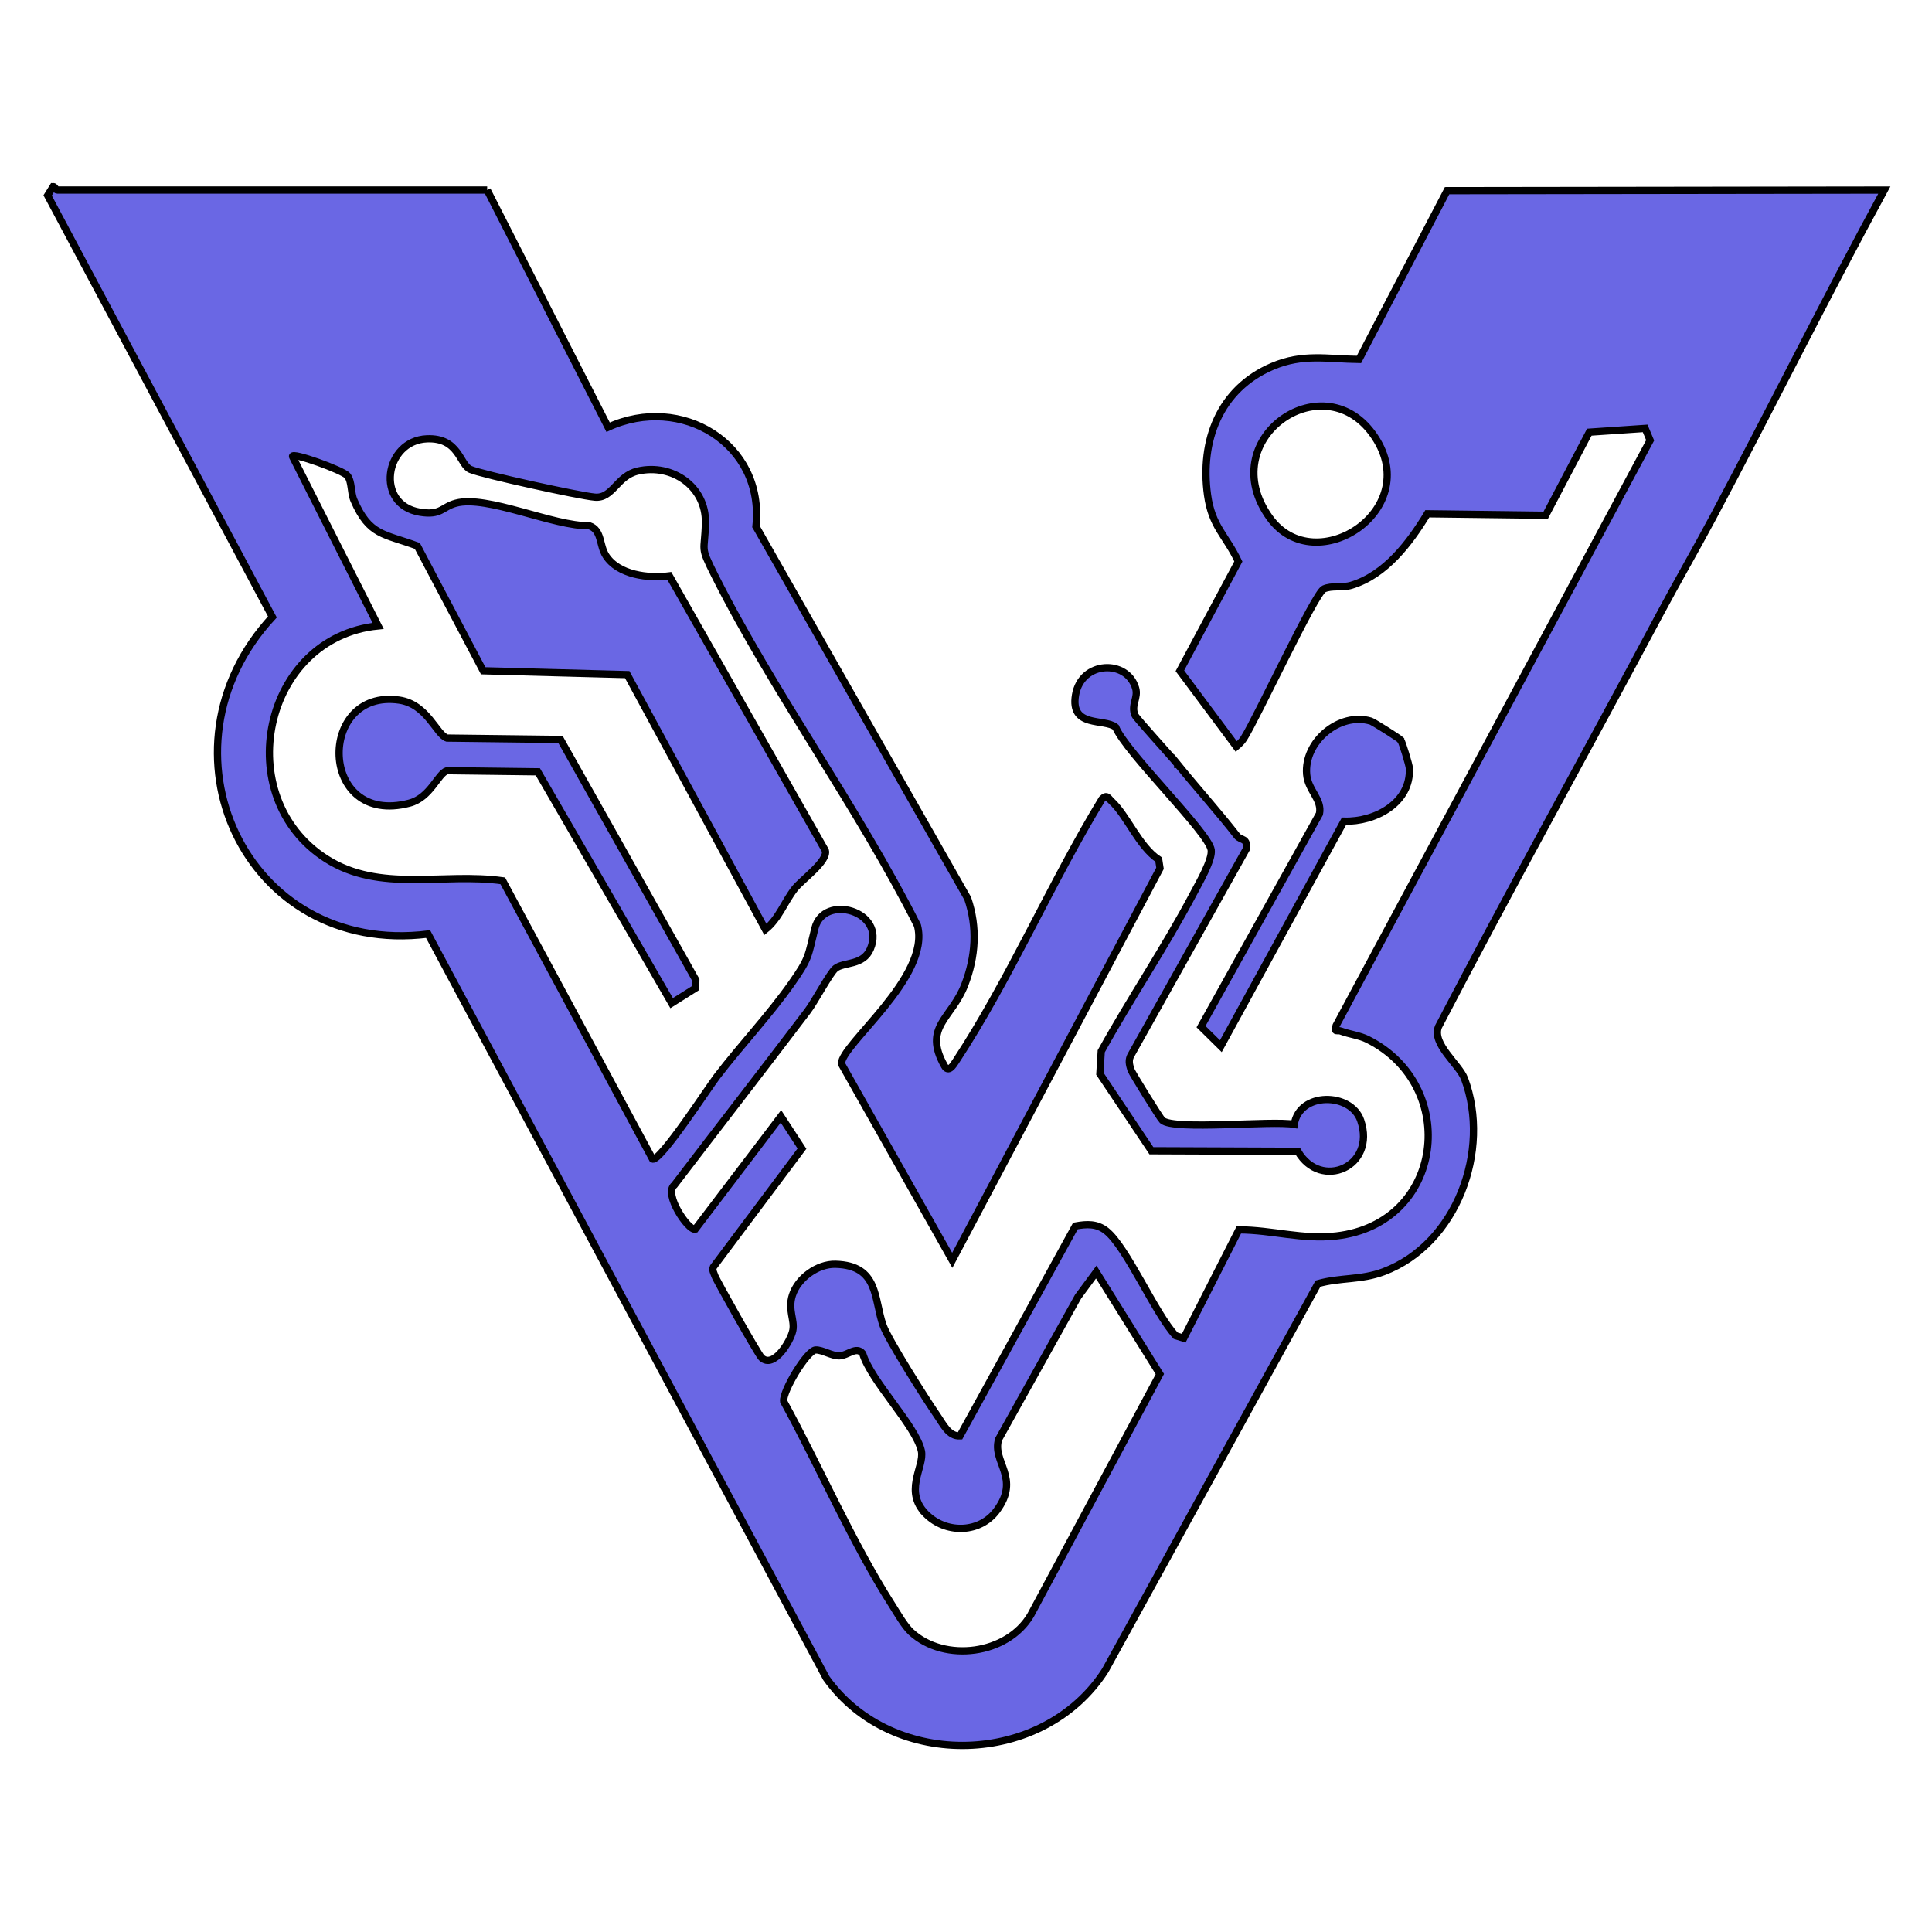
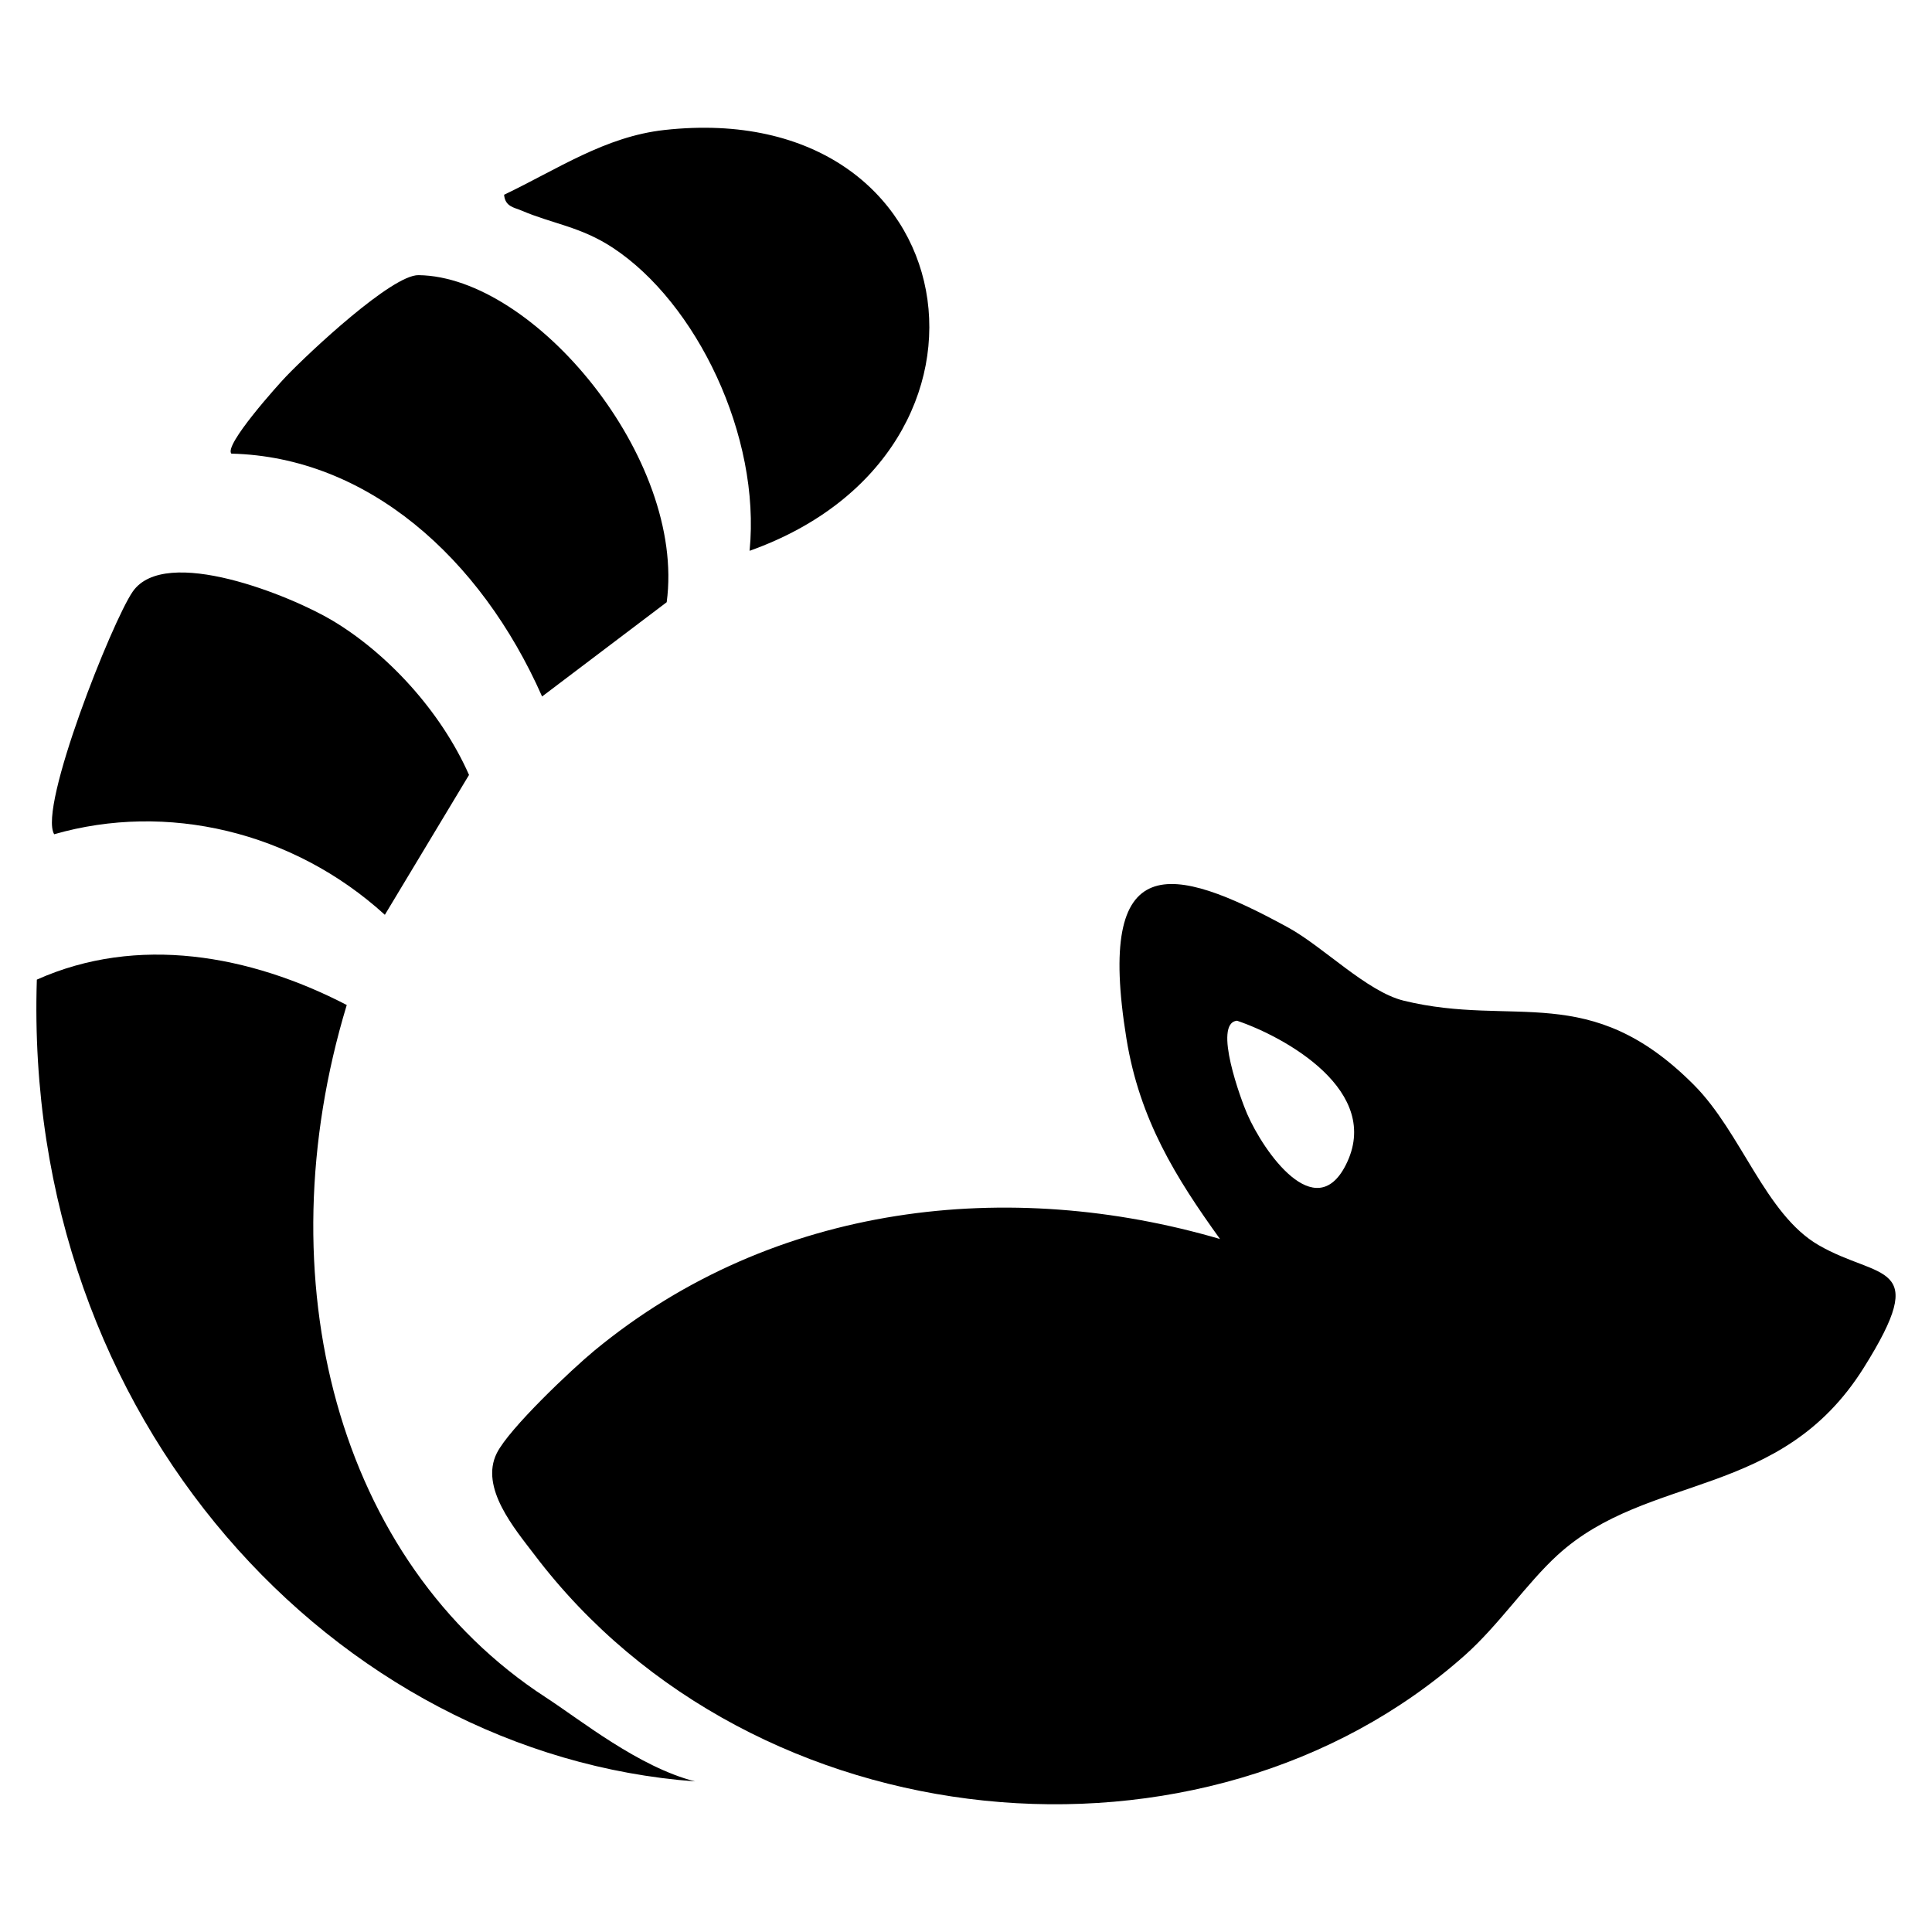
- <svg xmlns="http://www.w3.org/2000/svg" id="Layer_1" version="1.1" viewBox="0 0 1600 1600">
-   <defs>
-     <style>
-       .st0 {
-         fill: #6a67e4;
-         stroke: #000;
-         stroke-miterlimit: 10;
-         stroke-width: 6px;
-       }
-     </style>
-   </defs>
-   <path class="st0" d="M403.44,157.37l100.18,196.45c60.24-27.75,129.75,13.45,122.42,82.16l175.37,308.11c8.16,24.02,6.62,48.01-2.44,71.51-10.8,28.02-34.98,34.8-16.85,67.04,3.35,5.95,7.14-.24,9.37-3.61,44.74-68.03,78.65-147.46,121.15-217.3,4.16-4.23,5.2-.63,7.95,1.87,12.86,11.79,22.48,37.33,38.97,48.29l1.11,7.2-172.04,324.66-91.76-162.72c-.59-15.76,74.1-71.93,62.92-114.53-49.39-98.17-118.94-192.53-167.86-289.96-12.73-25.34-8.21-18.49-7.71-43.59.6-29.81-27.42-49.38-56.03-42.82-17.37,3.98-20.69,22.92-35.58,21.6-12.86-1.14-92.65-18.62-103-22.96-9.01-3.79-9.32-26.48-36.06-25.36-35.03,1.46-43.36,54.6-5.71,60.78,17.43,2.86,18.09-4.31,29.71-7.48,25.63-6.99,81.07,19.29,110.5,18.67,10.62,3.74,8.03,15.95,13.79,24.88,10.26,15.91,35.1,18.9,52.47,16.65l129.2,227.46c2.37,8.85-19.42,24.1-25.36,31.65-8.62,10.96-13.03,24.72-24.27,33.75l-114.43-211.09-119.29-3.19-54.55-103.39c-27.78-10.25-39.76-8.39-52.47-37.8-2.81-6.51-1.55-15.24-5.45-20.35-3.35-4.37-46.77-20.09-45.41-15.84l70.89,140.23c-95.48,9.47-123.28,141.59-43,192.89,44.42,28.38,96.64,11.24,146.18,18.22l124.09,230.49c6.75,1.63,45.78-58.6,53.26-68.4,19.71-25.81,43.49-50.95,62.09-77.45,14.75-21.01,13.27-22.04,19.06-45.21,7.3-29.19,59.26-14.39,45.94,16.96-5.99,14.08-22,10.59-28.92,16.18-4.57,3.71-17.21,27.55-22.92,35.1-36.56,48.27-73.77,96.13-110.48,144.31-9.12,7.07,11.34,37.83,17.3,36.53l70.96-93.43,17.42,26.74-73.41,98.09c-1.06,2.67.44,4.7,1.2,7.06,1.2,3.72,35.88,65.22,38.69,67.92,10.02,9.61,24.12-13.56,25.94-22.46,1.77-8.68-4.29-17-.34-29.27,4.55-14.1,20.77-25.99,35.68-25.6,36.06.98,31.65,28.62,39.47,50.71,4.2,11.81,35.91,61.88,44.73,74.54,4.88,7.01,9.51,17.39,18.93,16.9l95.57-173.84c9.51-1.71,17.74-2.11,25.52,4.03,17,13.42,40.38,68.42,57.51,86.83l6.67,2.07,45.65-89.73c27.84.08,52.58,8.28,80.8,5.03,89.3-10.31,102.48-124.21,25.91-162.72-6.78-3.42-15.13-4.29-22.15-6.93-3.22-1.2-5.95,1.69-4-4.59l260.06-484.64-4.15-9.89-46.22,3.14-36.14,68.78-97.99-1.22c-14.57,23.92-34.53,50.69-62.99,59.23-7.64,2.29-16.21.02-22.74,3.04-7.47,3.46-55.83,107.68-66.31,123.86-1.69,2.62-3.84,4.65-6.2,6.64l-46.71-62.71,48.43-90.56c-10.34-21.81-21.86-28.72-25.52-54.95-6.21-44.61,9.76-87.94,53.77-106.64,25.32-10.77,45.54-6.02,71.63-5.69l72.98-139.8,362.09-.49c-48.77,89.63-94.07,181.34-142.08,271.38-13.69,25.68-29.47,52.92-43.65,79.53-60.83,114.15-123.86,227.35-183.52,342.01-5.68,14.26,17.19,31.11,21.66,43.16,22,59.25-6.57,136.83-66.91,159.64-19.06,7.2-35.93,4.65-54.53,9.94l-176.14,320.25c-50.84,79.79-176.1,83.71-231.04,6.44l-329.79-616.21c-151.67,18.88-230.11-153.33-128.92-262.61L39.45,161.84l4.57-7.32c1.25-.07,2.36,2.85,3.22,2.85h356.21ZM1136.58,359.02c-42.16-57.72-131.69,5.17-85.04,69.77,38.04,52.69,130.37-7.71,85.04-69.77ZM768.64,1255.51c-21.79-19.5-2.75-40.64-5.58-53.87-4.47-20.77-41.57-57.48-48.6-80.64-5.35-6.54-12.41,1.71-19.26,1.85-6.49.15-13.95-5.03-19.68-4.86-7.07.21-27.55,34.1-26.53,42.59,29.73,54.17,56.6,116.69,89.65,168.44,4.34,6.81,10.38,17.53,16,22.69,27.79,25.45,79.64,18.61,98.93-14.18l106.97-199.57-52.68-84.52-15.04,20.38-65.79,118.12c-5.71,18.9,18.67,32.1-1.79,59.26-13.69,18.18-40.17,19-56.6,4.29h-.02Z" />
-   <path class="st0" d="M975.32,633.05c16.07,19.83,33.31,38.9,49.03,59.1,3.25,4.18,9.38,1.48,7.63,11.24l-95,169.83c-2.75,4.41-1.81,8.12-.39,12.7.76,2.5,24.18,40.2,26.01,41.86,9.51,8.6,90.65-.03,109.26,3.37,4.23-27.18,47.02-26.61,55-3.27,13.14,38.37-33.03,58.35-52.04,25.57l-121.29-.46-42.66-63.77,1.12-18.61c24.18-43.8,52.78-85.99,76.13-130.16,4.6-8.7,16.13-28.41,14.95-36.56-2.13-14.54-70.67-80.83-79.11-101.66-9.27-7.51-37.85.88-33.26-26.61,4.75-28.51,42.71-29.81,49.77-5.72,2.41,8.2-4.2,14.12-.44,22.53,1.12,2.52,29.84,33.93,35.31,40.64h-.02v-.02Z" />
-   <path class="st0" d="M464.17,612.38l112.07,199.18-.11,6.65-19.92,12.54-110.8-191.57-75.2-.94c-7.64,2.34-13.58,22.28-31.13,26.88-75.61,19.86-76.81-95.34-8.38-85.32,23.26,3.4,30.75,28.75,39.5,31.44l93.97,1.14h0Z" />
-   <path class="st0" d="M1159.96,612.77c1.35,1.84,7.11,20.74,7.24,23.52,1.32,28.69-28.36,44.55-54.13,43.77l-102.02,186.35-16.41-16.18,98.09-176.28c2.39-12.08-9.42-19.22-10.6-32.56-2.42-27.18,27.18-51.98,53.12-44.19,2.07.62,23.84,14.41,24.72,15.6h0v-.02Z" />
+ <svg xmlns="http://www.w3.org/2000/svg" id="Layer_1" version="1.1" viewBox="0 0 600 600">
+   <path d="M378.88,384.78c-13.63-18.92-24.98-37.05-29.06-62.26-9.59-59.23,13.9-54.34,50.21-34.48,10.95,5.99,24.5,19.95,35.91,22.73,34.47,8.43,57.66-6.48,90.16,26.2,14.69,14.76,22.13,40.08,38.62,49.68,18.92,10.98,35.09,4.65,14.06,38.16-25.77,41.08-66.87,32.38-95.05,58.11-9.62,8.79-18.2,21.7-28.82,31.15-80.93,71.96-220.68,58.78-288.89-31.18-6.17-8.12-17.09-20.87-11.74-31.59,3.84-7.7,23.34-26.1,30.34-31.88,55.98-46.19,129.15-53.67,194.22-34.65h.01ZM384.16,317c-7.61.73,1.36,24.82,3.14,28.9,5.29,12.1,21.14,34.41,30.58,16.03,11.89-23.13-19.11-40.01-33.72-44.94h0Z" />
+   <path d="M107.68,312.13c-25.74,84.96-3.11,172.85,61.89,215.06,10.81,7.02,28.69,21.52,46.27,26.04-111.18-8.28-208.81-111.63-204.4-249,31.22-13.97,66.15-7.73,96.26,7.89h-.01Z" />
+   <path d="M71.87,140.89c-2.5-2.52,14.63-21.54,16.91-23.91,7.39-7.72,32.96-31.64,41.19-31.53,35.9.43,83.07,56.86,77.08,101.57l-38.7,29.28c-19.13-43.26-54.41-74.39-96.46-75.42h-.01Z" />
+   <path d="M232.79,171.07c3.53-35.72-16.53-77.06-42.48-94.13-9.98-6.57-18.63-7.39-28.38-11.56-2.26-.97-5.06-1.18-5.38-4.9,16.64-7.94,31.36-18.07,49.8-20.11,94.6-10.46,113.18,99.83,26.44,130.69Z" />
+   <path d="M16.82,259.07c-4.98-8.33,18.05-66.2,24.4-75.34,10.13-14.58,49.22,1.31,62.11,9.04,16.88,10.1,33.54,27.99,42.33,47.89l-26.14,43.44c-28.61-26.04-67.86-35.05-102.71-25.01h0Z" />
</svg>
